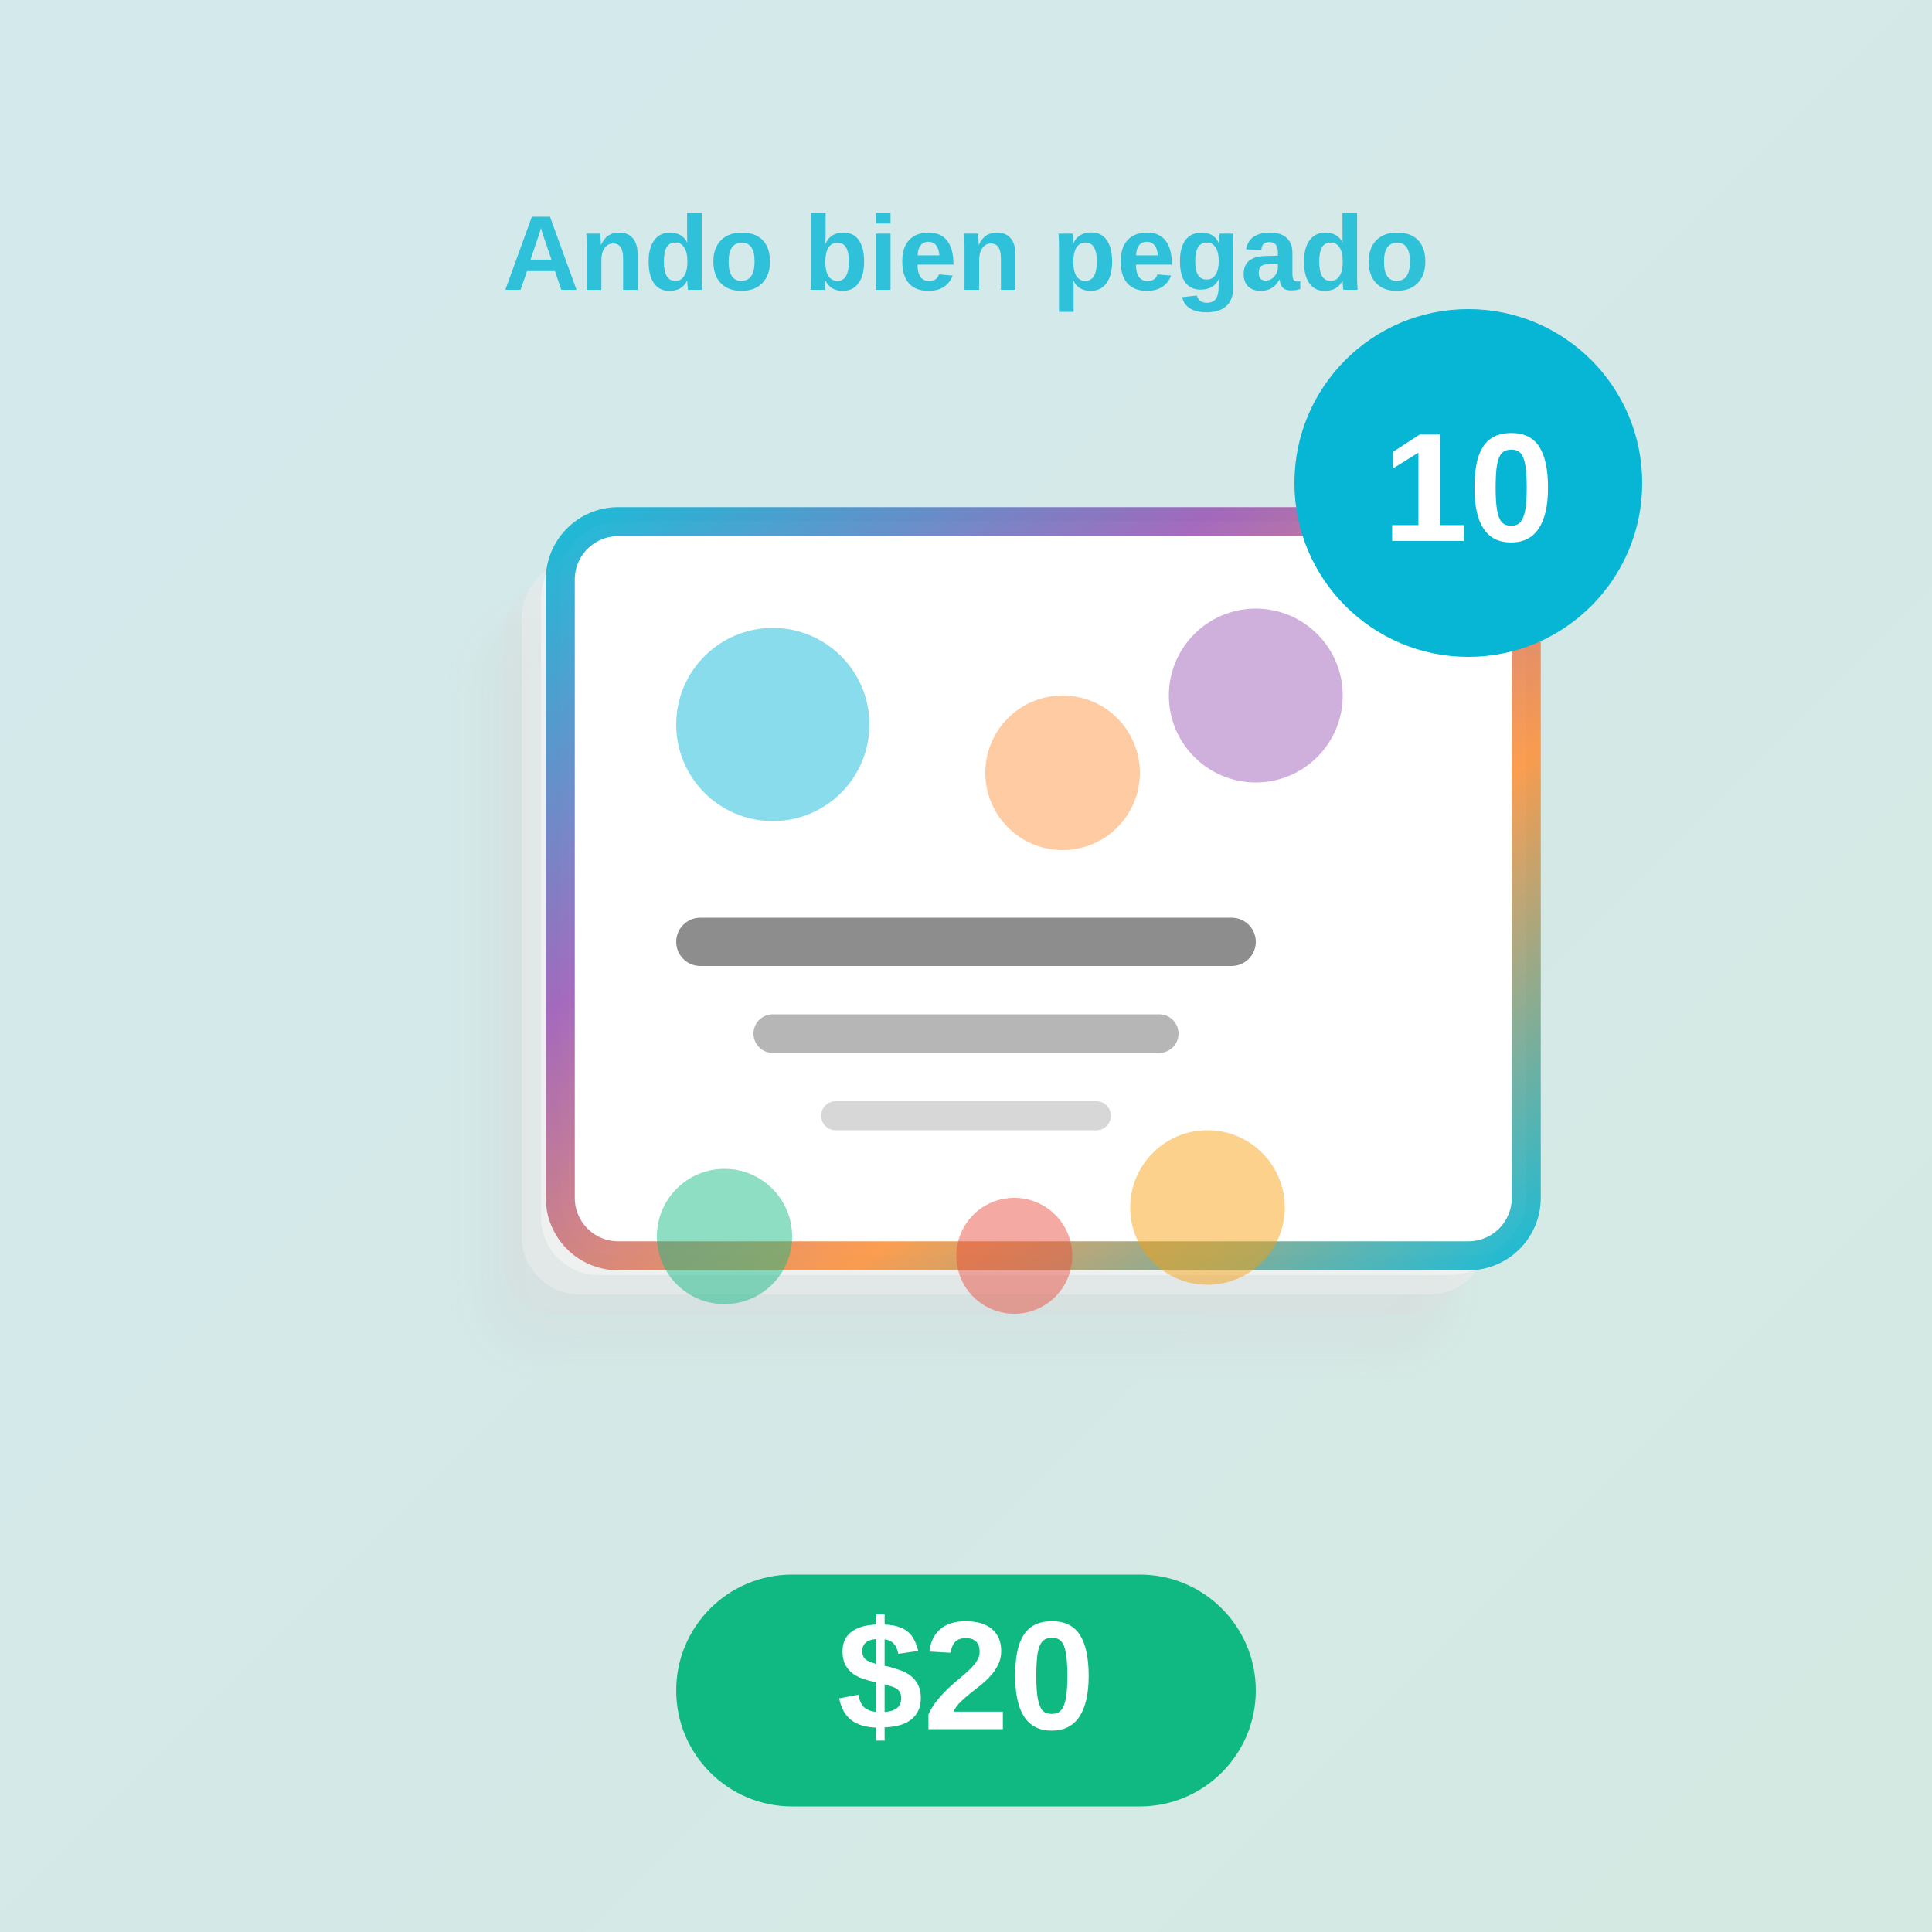
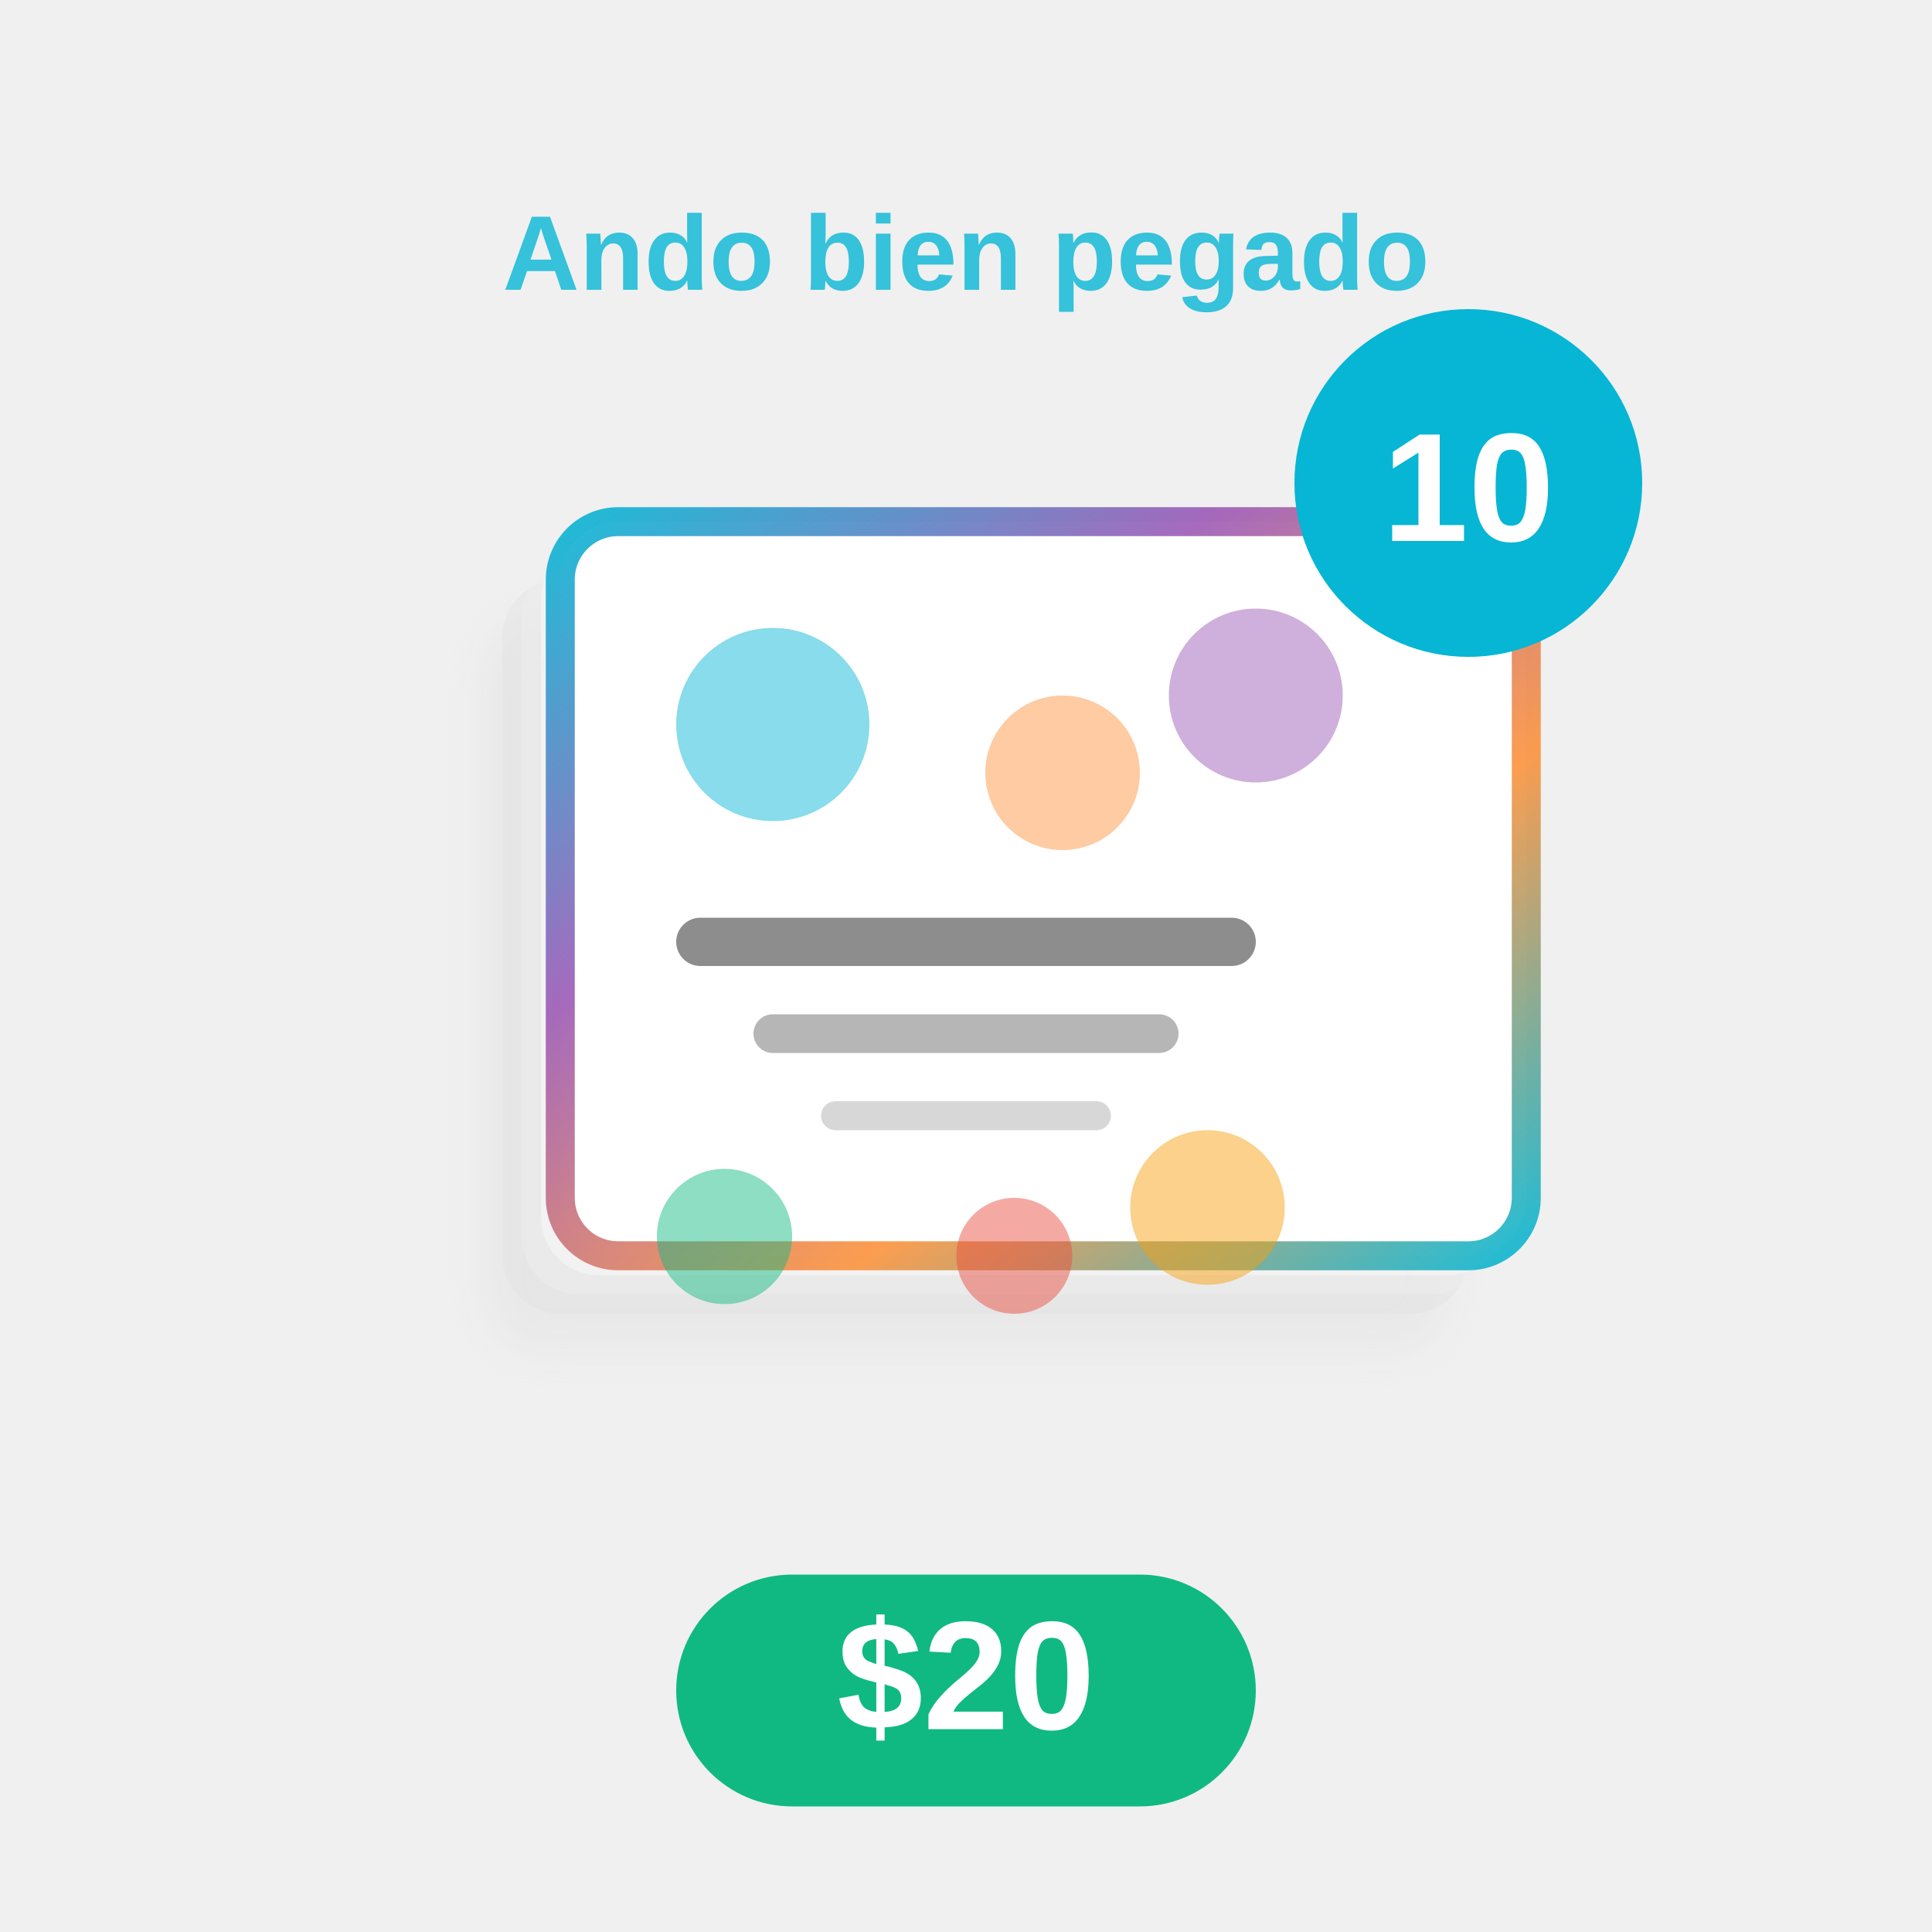
<svg xmlns="http://www.w3.org/2000/svg" viewBox="0 0 200 200" role="img" aria-labelledby="title-pack-stickers-10">
  <defs>
    <linearGradient id="bg-st10" x1="0%" y1="0%" x2="100%" y2="100%">
      <stop offset="0%" style="stop-color:#06B6D4;stop-opacity:0.12" />
      <stop offset="100%" style="stop-color:#10B981;stop-opacity:0.12" />
    </linearGradient>
    <linearGradient id="hologram" x1="0%" y1="0%" x2="100%" y2="100%">
      <stop offset="0%" style="stop-color:#06B6D4;stop-opacity:0.9" />
      <stop offset="33%" style="stop-color:#9B59B6;stop-opacity:0.9" />
      <stop offset="66%" style="stop-color:#FB923C;stop-opacity:0.9" />
      <stop offset="100%" style="stop-color:#06B6D4;stop-opacity:0.9" />
    </linearGradient>
    <filter id="shadow-st">
      <feGaussianBlur stdDeviation="2" />
      <feOffset dx="0" dy="2" />
    </filter>
  </defs>
-   <rect width="200" height="200" fill="url(#bg-st10)" />
  <g transform="translate(100, 100)">
    <rect x="-50" y="-38" width="100" height="76" rx="6" fill="#CCC" opacity="0.2" filter="url(#shadow-st)" />
    <rect x="-48" y="-40" width="100" height="76" rx="6" fill="#DDD" opacity="0.3" />
    <rect x="-46" y="-42" width="100" height="76" rx="6" fill="#EEE" opacity="0.5" />
    <rect x="-44" y="-44" width="100" height="76" rx="6" fill="#F5F5F5" opacity="0.7" />
    <rect x="-42" y="-46" width="100" height="76" rx="6" fill="#FFF" stroke="url(#hologram)" stroke-width="3" />
    <g opacity="0.8">
      <circle cx="-20" cy="-25" r="10" fill="#06B6D4" opacity="0.6" />
      <circle cx="10" cy="-20" r="8" fill="#FB923C" opacity="0.6" />
      <circle cx="30" cy="-28" r="9" fill="#9B59B6" opacity="0.6" />
      <rect x="-30" y="-5" width="60" height="5" rx="2.5" fill="#333" opacity="0.7" />
      <rect x="-22" y="5" width="44" height="4" rx="2" fill="#666" opacity="0.6" />
      <rect x="-15" y="14" width="30" height="3" rx="1.5" fill="#999" opacity="0.5" />
      <circle cx="-25" cy="28" r="7" fill="#10B981" opacity="0.6" />
      <circle cx="5" cy="30" r="6" fill="#E74C3C" opacity="0.6" />
      <circle cx="25" cy="25" r="8" fill="#F59E0B" opacity="0.6" />
    </g>
    <g transform="translate(52, -50)">
      <circle cx="0" cy="0" r="18" fill="#06B6D4" />
      <text x="0" y="6" font-family="Arial, sans-serif" font-size="16" font-weight="bold" fill="#FFF" text-anchor="middle">10</text>
    </g>
  </g>
  <g transform="translate(100, 175)">
    <rect x="-30" y="-12" width="60" height="24" rx="12" fill="#10B981" />
    <text x="0" y="4" font-family="Arial, sans-serif" font-size="16" font-weight="bold" fill="#FFF" text-anchor="middle">$20</text>
  </g>
  <text x="100" y="30" font-family="Arial, sans-serif" font-size="11" font-weight="bold" fill="#06B6D4" text-anchor="middle" opacity="0.8">Ando bien pegado</text>
</svg>
